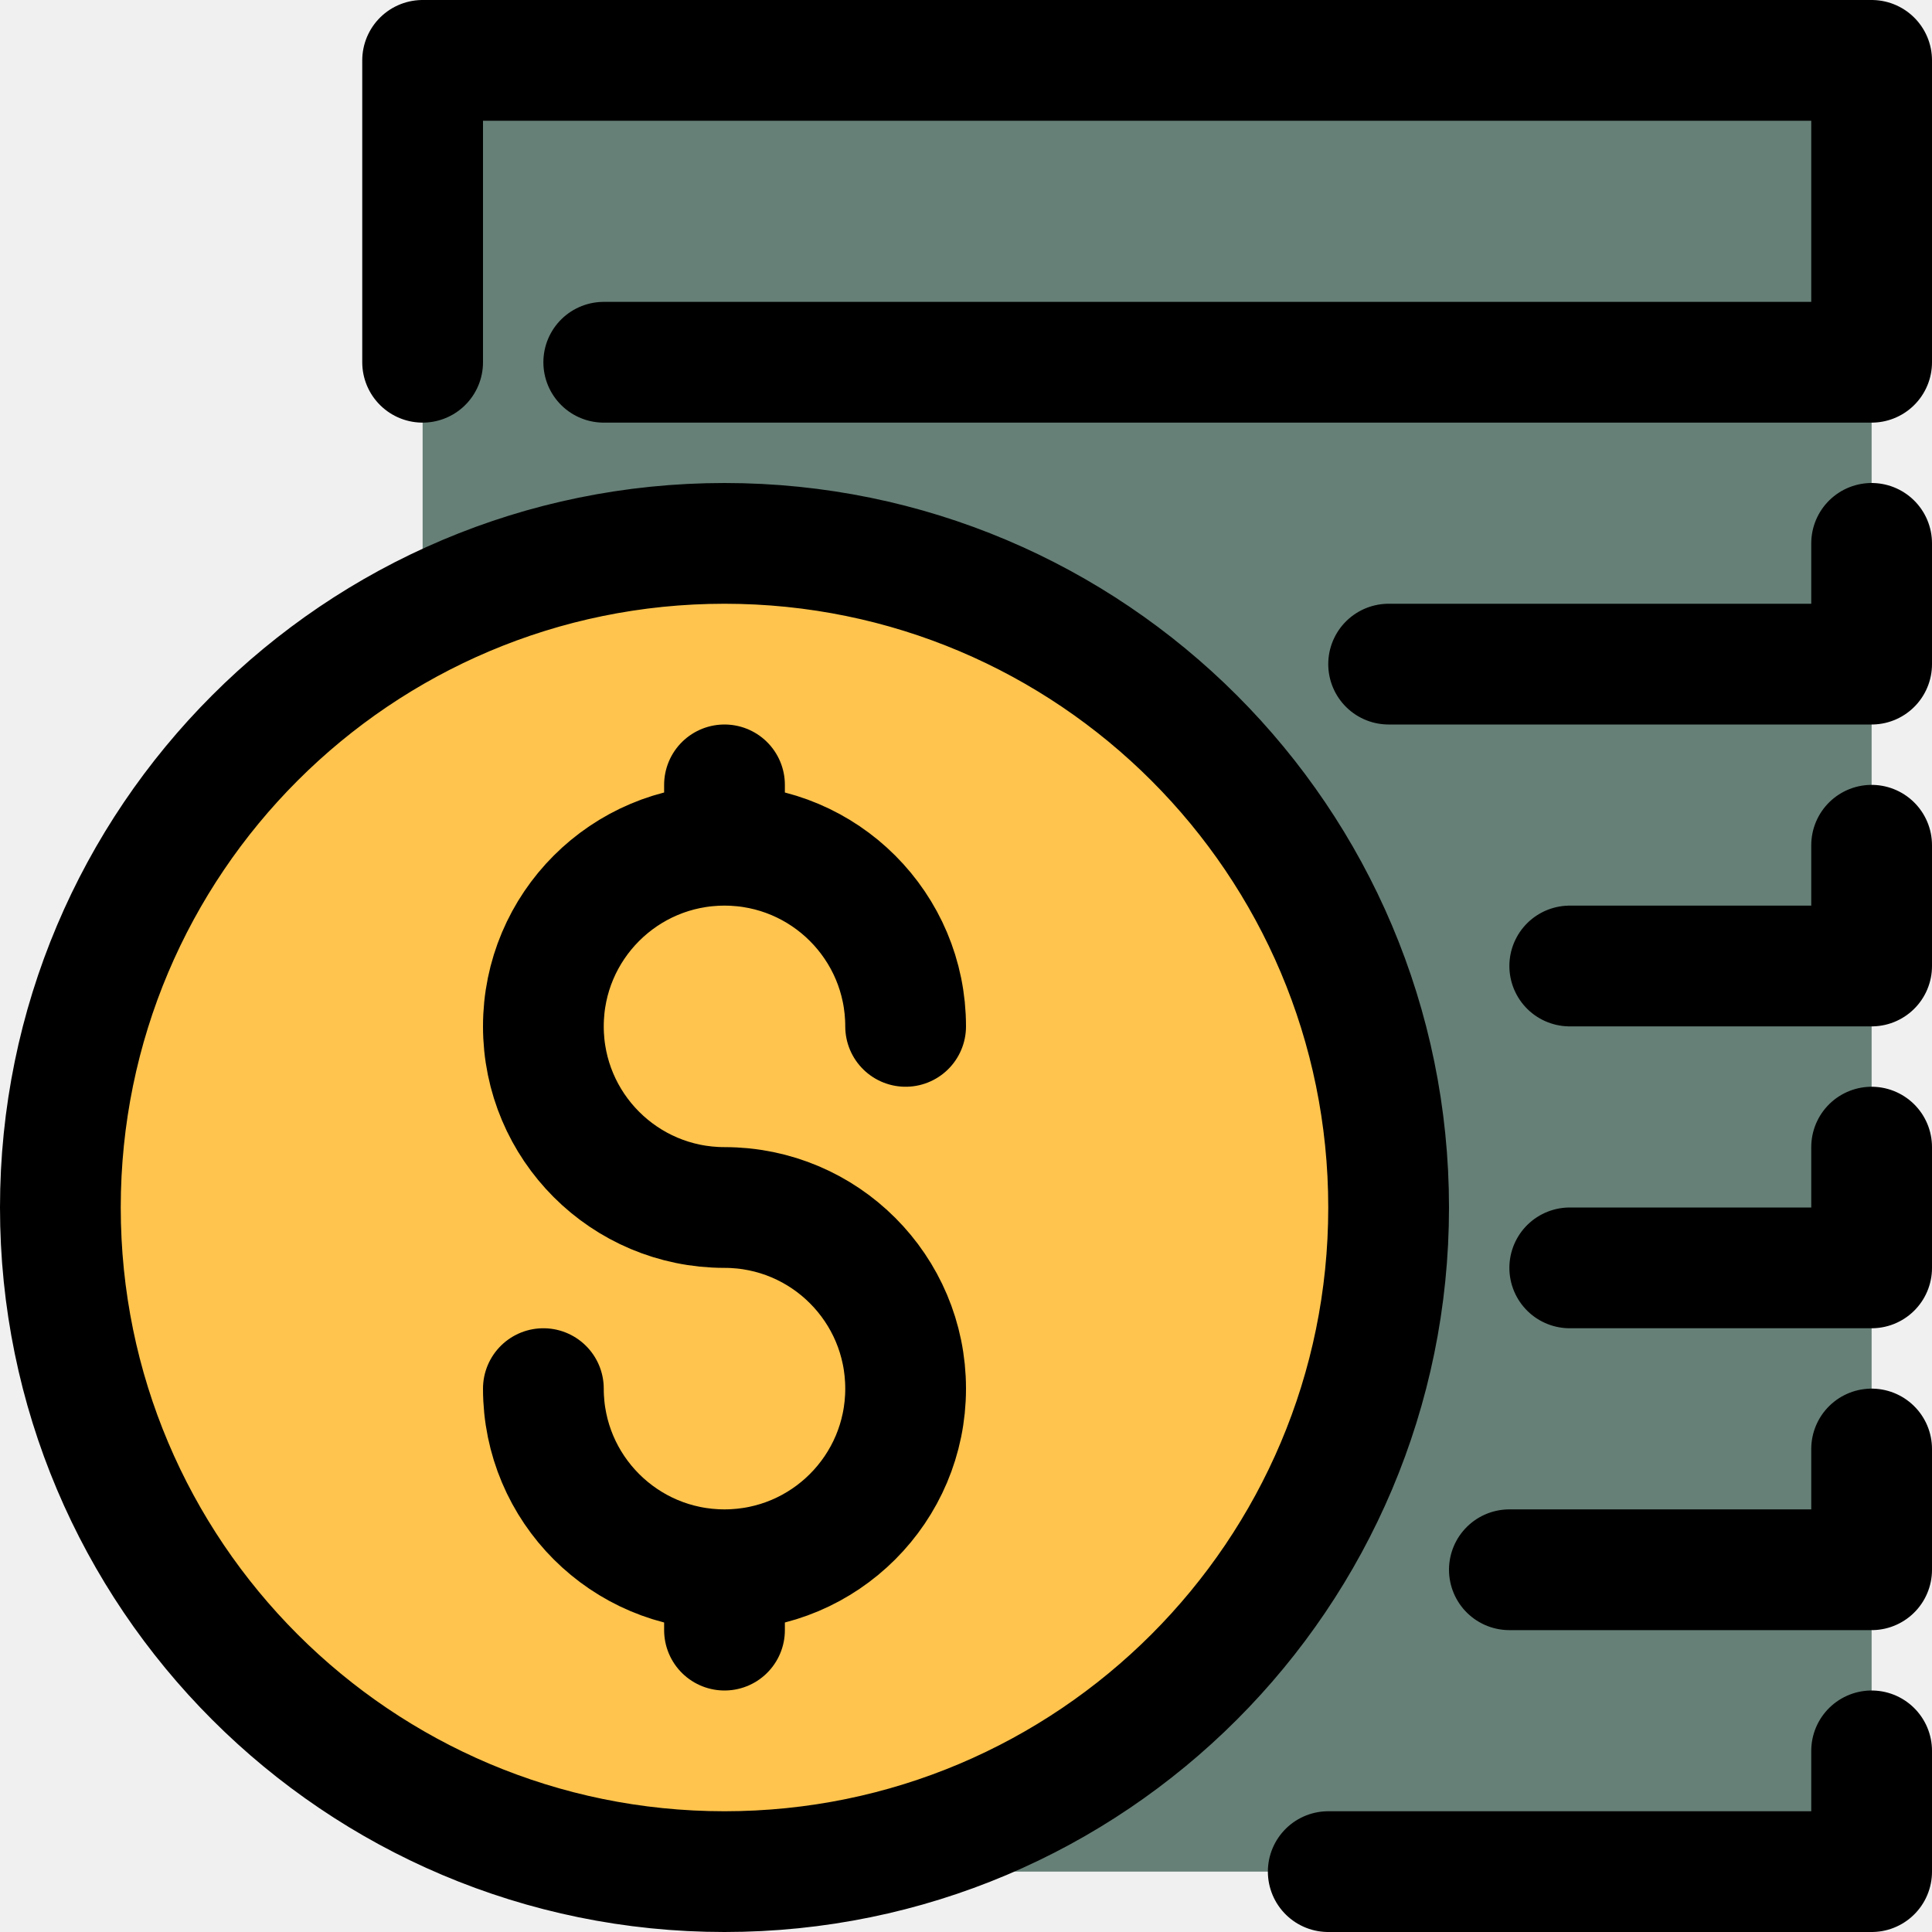
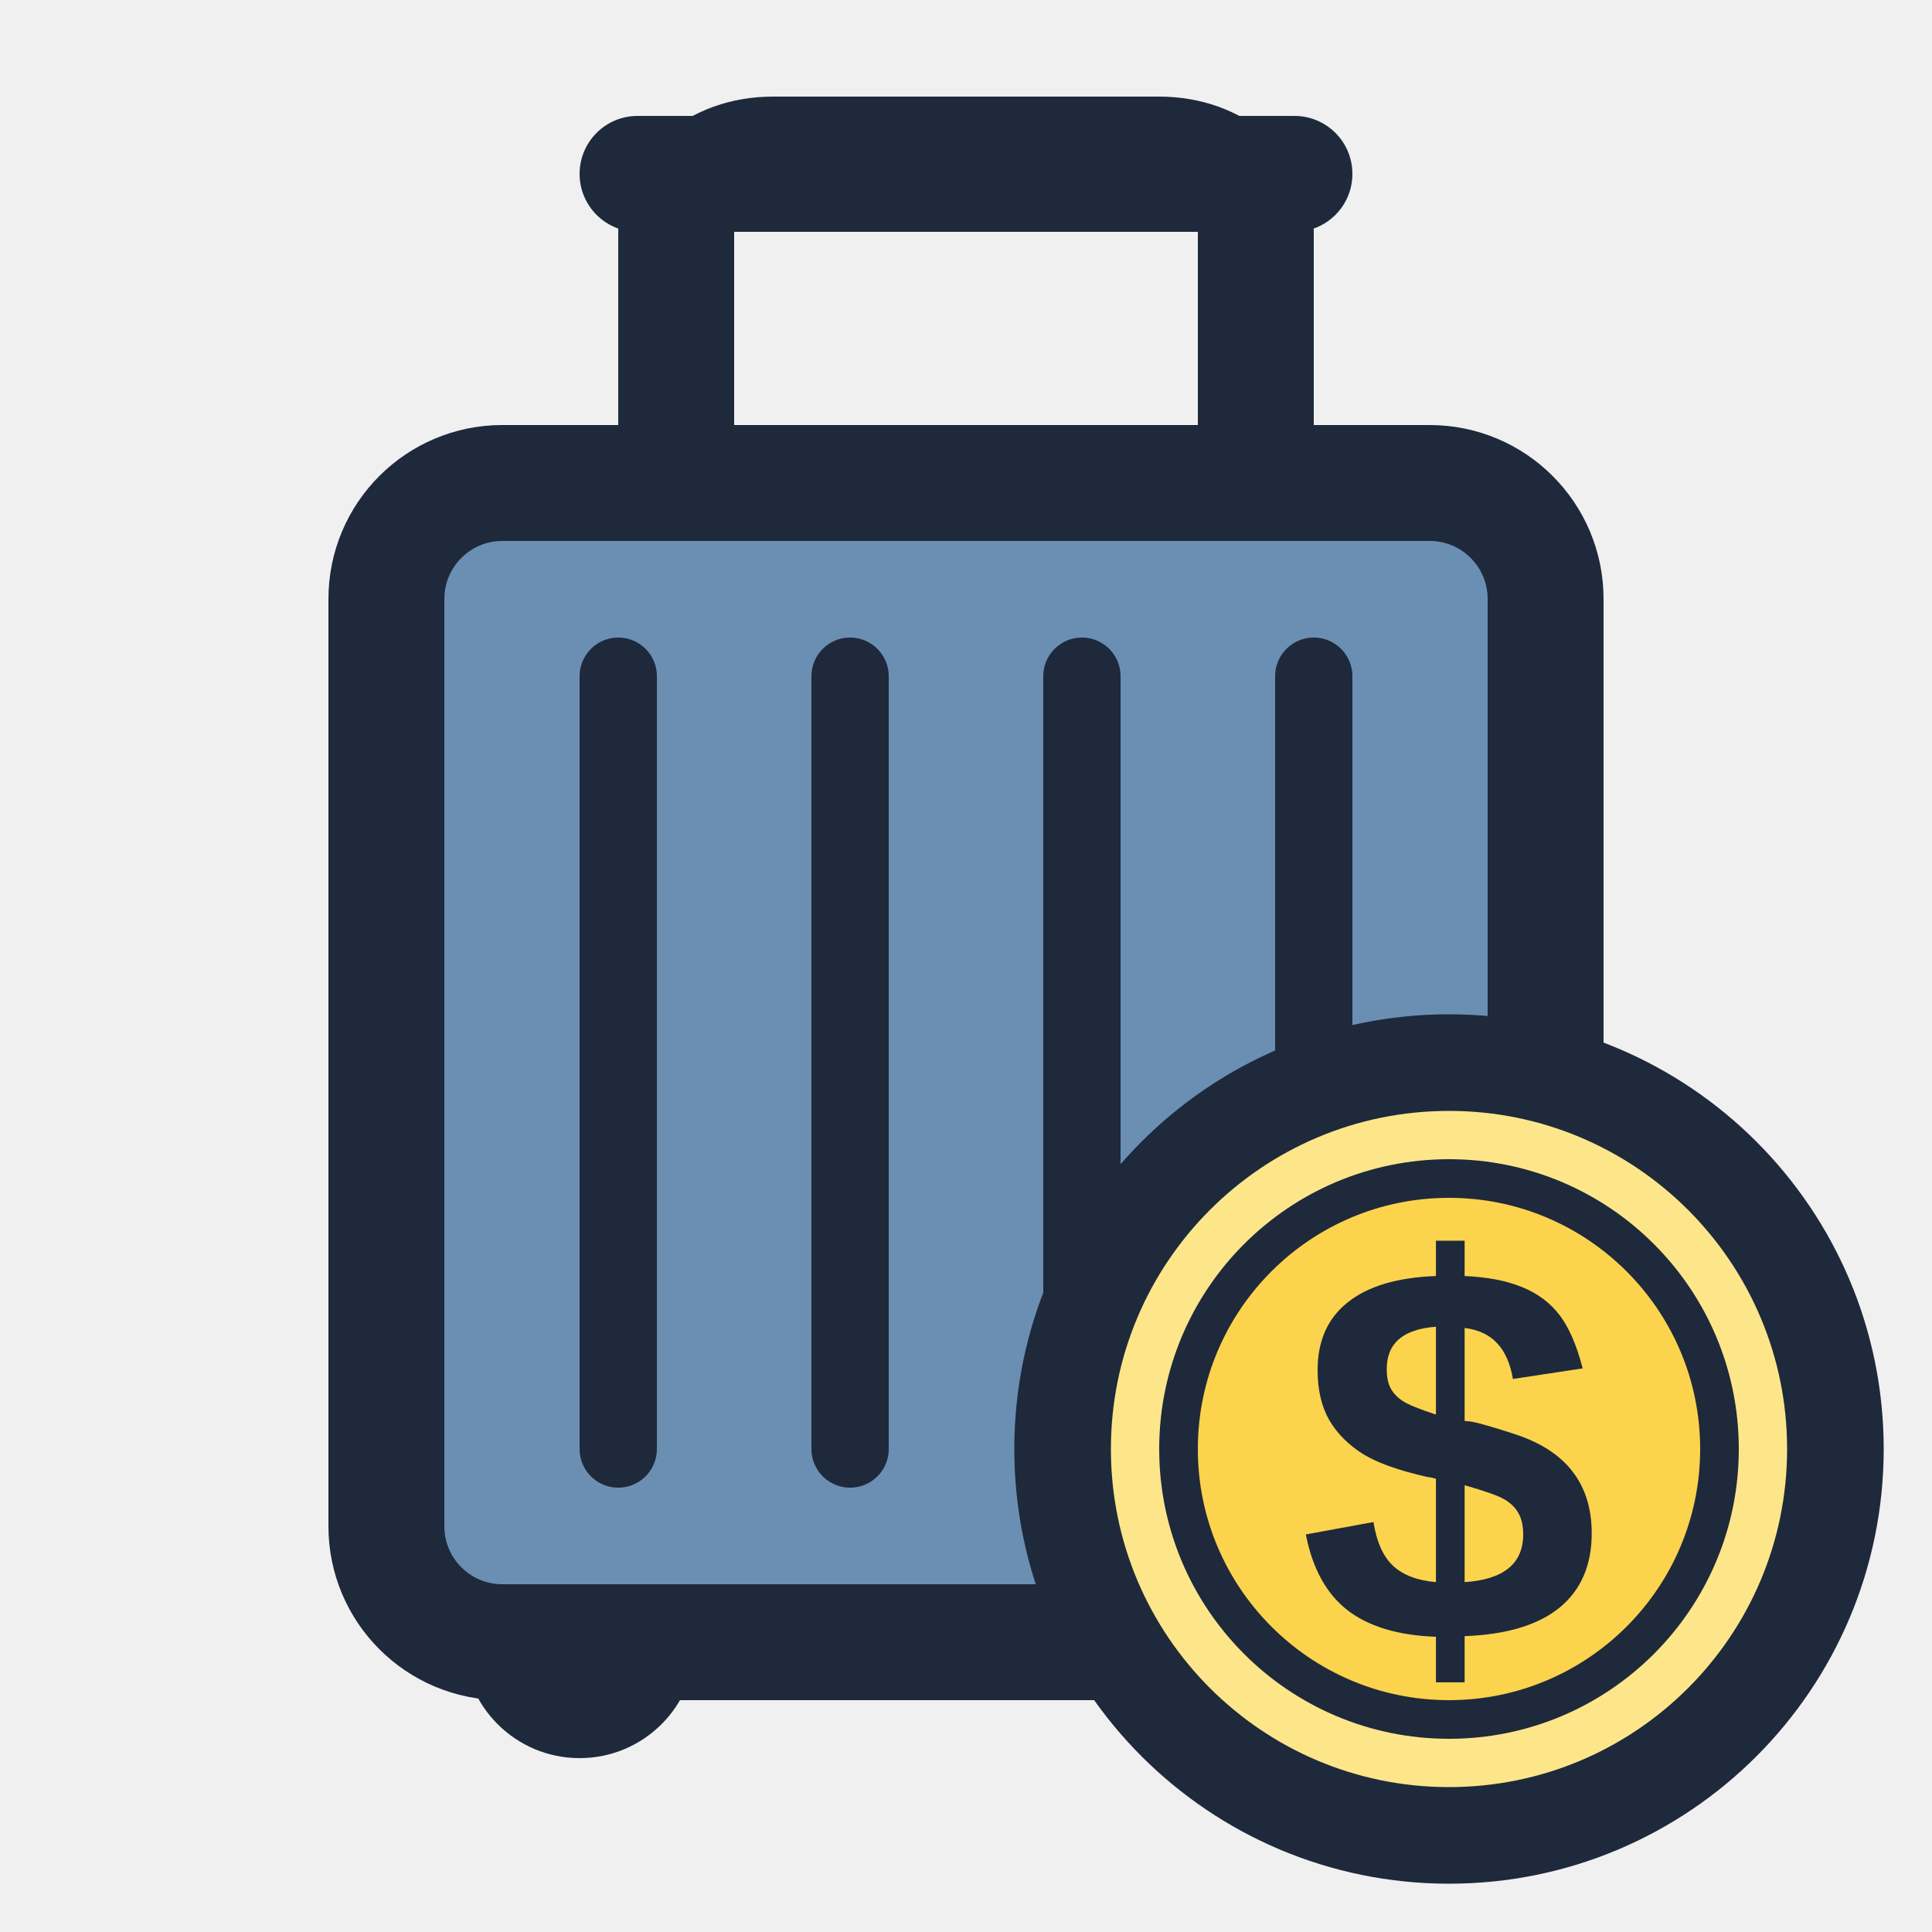
- <svg xmlns="http://www.w3.org/2000/svg" width="800px" height="800px" viewBox="0 0 32 32" fill="none">
-   <g clip-path="url(#clip0_901_3008)">
-     <path d="M31 6V11V16V21V26V31H12C18.07 31 23 26.07 23 20C23 13.93 18.07 9 12 9C10.23 9 8.56 9.42 7.08 10.16L7 10V1H31V6Z" fill="#668077" />
-     <path d="M12 9C18.07 9 23 13.93 23 20C23 26.07 18.07 31 12 31C5.93 31 1 26.07 1 20C1 15.7 3.48 11.97 7.08 10.16C8.56 9.42 10.23 9 12 9Z" fill="#FFC44D" />
-     <path d="M15 17C15 15.343 13.657 14 12 14M12 14C10.343 14 9 15.343 9 17C9 18.657 10.343 20 12 20C13.657 20 15 21.343 15 23C15 24.657 13.657 26 12 26M12 14V13M12 26C10.343 26 9 24.657 9 23M12 26V27M22 31H31V29M25 26H31V24M26 21H31V19M26 16H31V14M23 11H31V9M10 6H31V1H7V6M23 20C23 13.926 18.074 9 12 9C5.926 9 1 13.926 1 20C1 26.074 5.926 31 12 31C18.074 31 23 26.074 23 20Z" stroke="#000000" stroke-width="2" stroke-linecap="round" stroke-linejoin="round" />
-   </g>
-   <defs>
-     <clipPath id="clip0_901_3008">
-       <rect width="32" height="32" fill="white" />
-     </clipPath>
-   </defs>
+ <svg xmlns="http://www.w3.org/2000/svg" viewBox="0 0 100 100">
+   <path d="M 35 25 L 35 12 C 35 10 37 8 40 8 L 60 8 C 63 8 65 10 65 12 L 65 25" fill="none" stroke="#1e293b" stroke-width="6" stroke-linecap="round" stroke-linejoin="round" />
+   <rect x="30" y="6" width="40" height="6" rx="3" fill="#1e293b" />
+   <circle cx="30" cy="85" r="6" fill="#1e293b" />
+   <circle cx="70" cy="85" r="6" fill="#1e293b" />
+   <rect x="20" y="25" width="60" height="60" rx="6" fill="#6b8eb3" stroke="#1e293b" stroke-width="6" stroke-linejoin="round" />
+   <line x1="32" y1="35" x2="32" y2="75" stroke="#1e293b" stroke-width="4" stroke-linecap="round" />
+   <line x1="44" y1="35" x2="44" y2="75" stroke="#1e293b" stroke-width="4" stroke-linecap="round" />
+   <line x1="56" y1="35" x2="56" y2="75" stroke="#1e293b" stroke-width="4" stroke-linecap="round" />
+   <line x1="68" y1="35" x2="68" y2="75" stroke="#1e293b" stroke-width="4" stroke-linecap="round" />
+   <circle cx="75" cy="75" r="22" fill="#ffffff" />
+   <circle cx="75" cy="75" r="20" fill="#fde68a" stroke="#1e293b" stroke-width="5" />
+   <circle cx="75" cy="75" r="14" fill="#fcd34d" stroke="#1e293b" stroke-width="2" />
+   <text x="75" y="85" font-family="Arial, sans-serif" font-size="28" font-weight="bold" fill="#1e293b" text-anchor="middle">$</text>
</svg>
